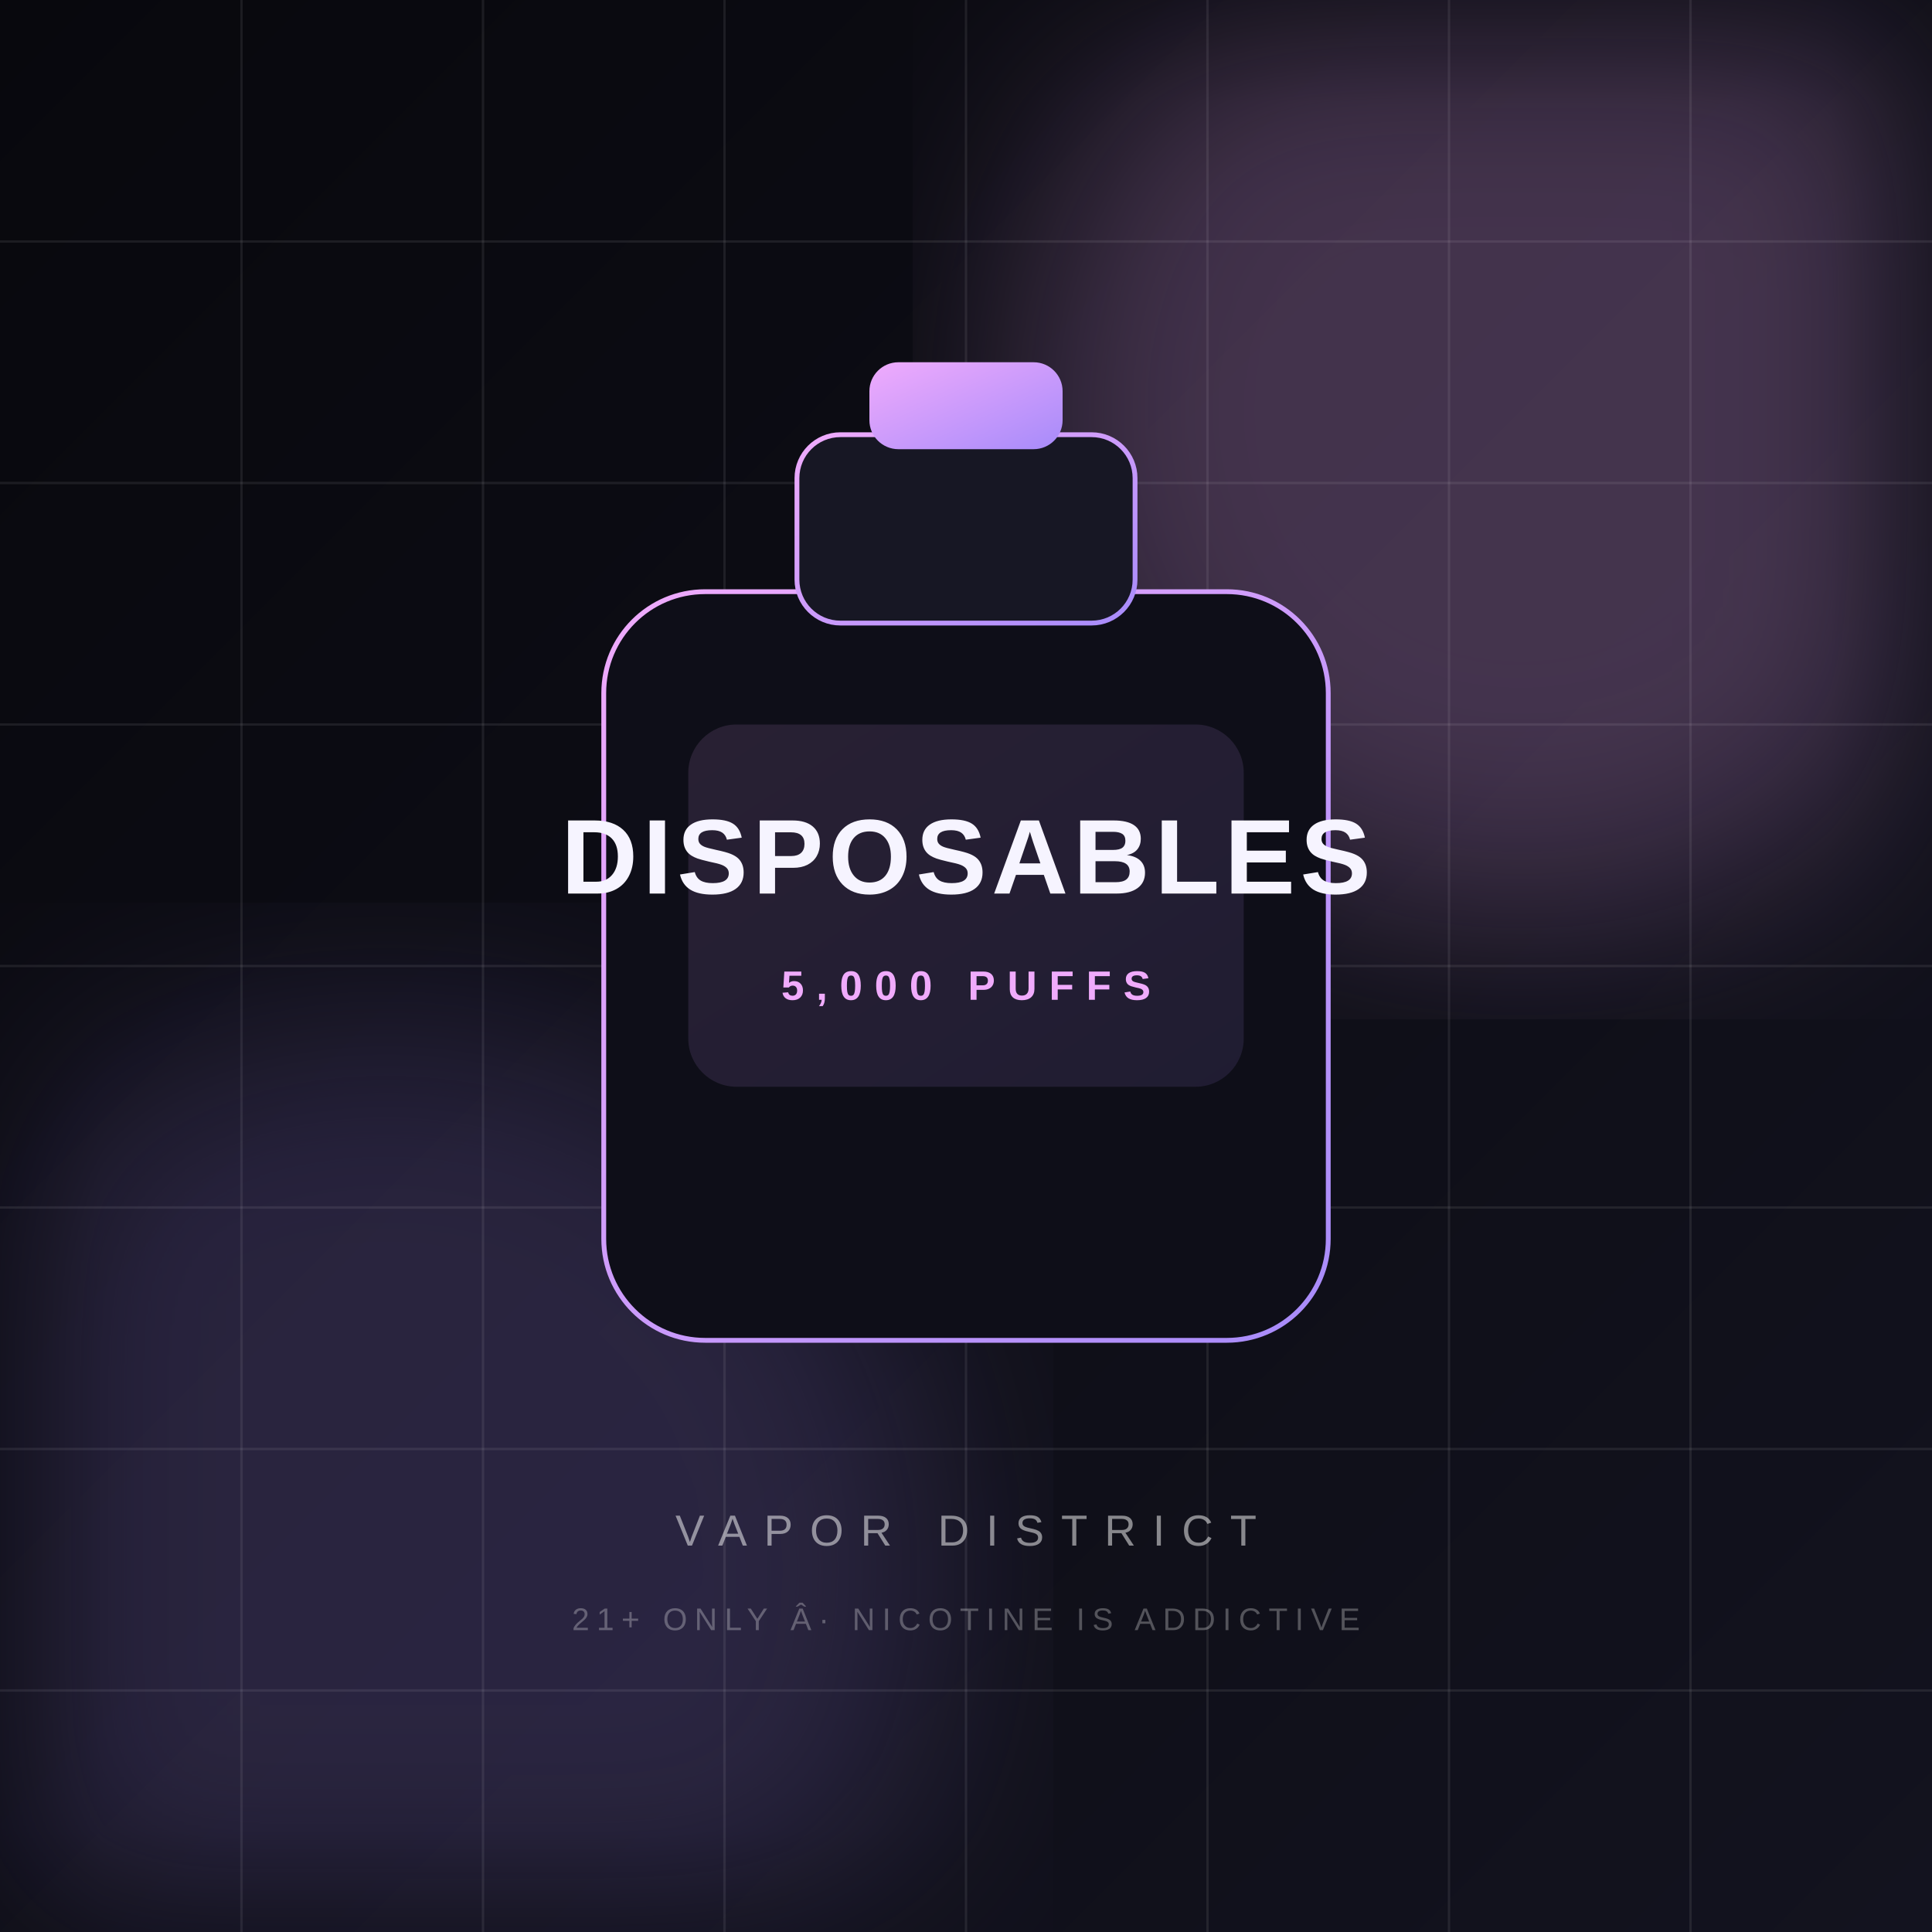
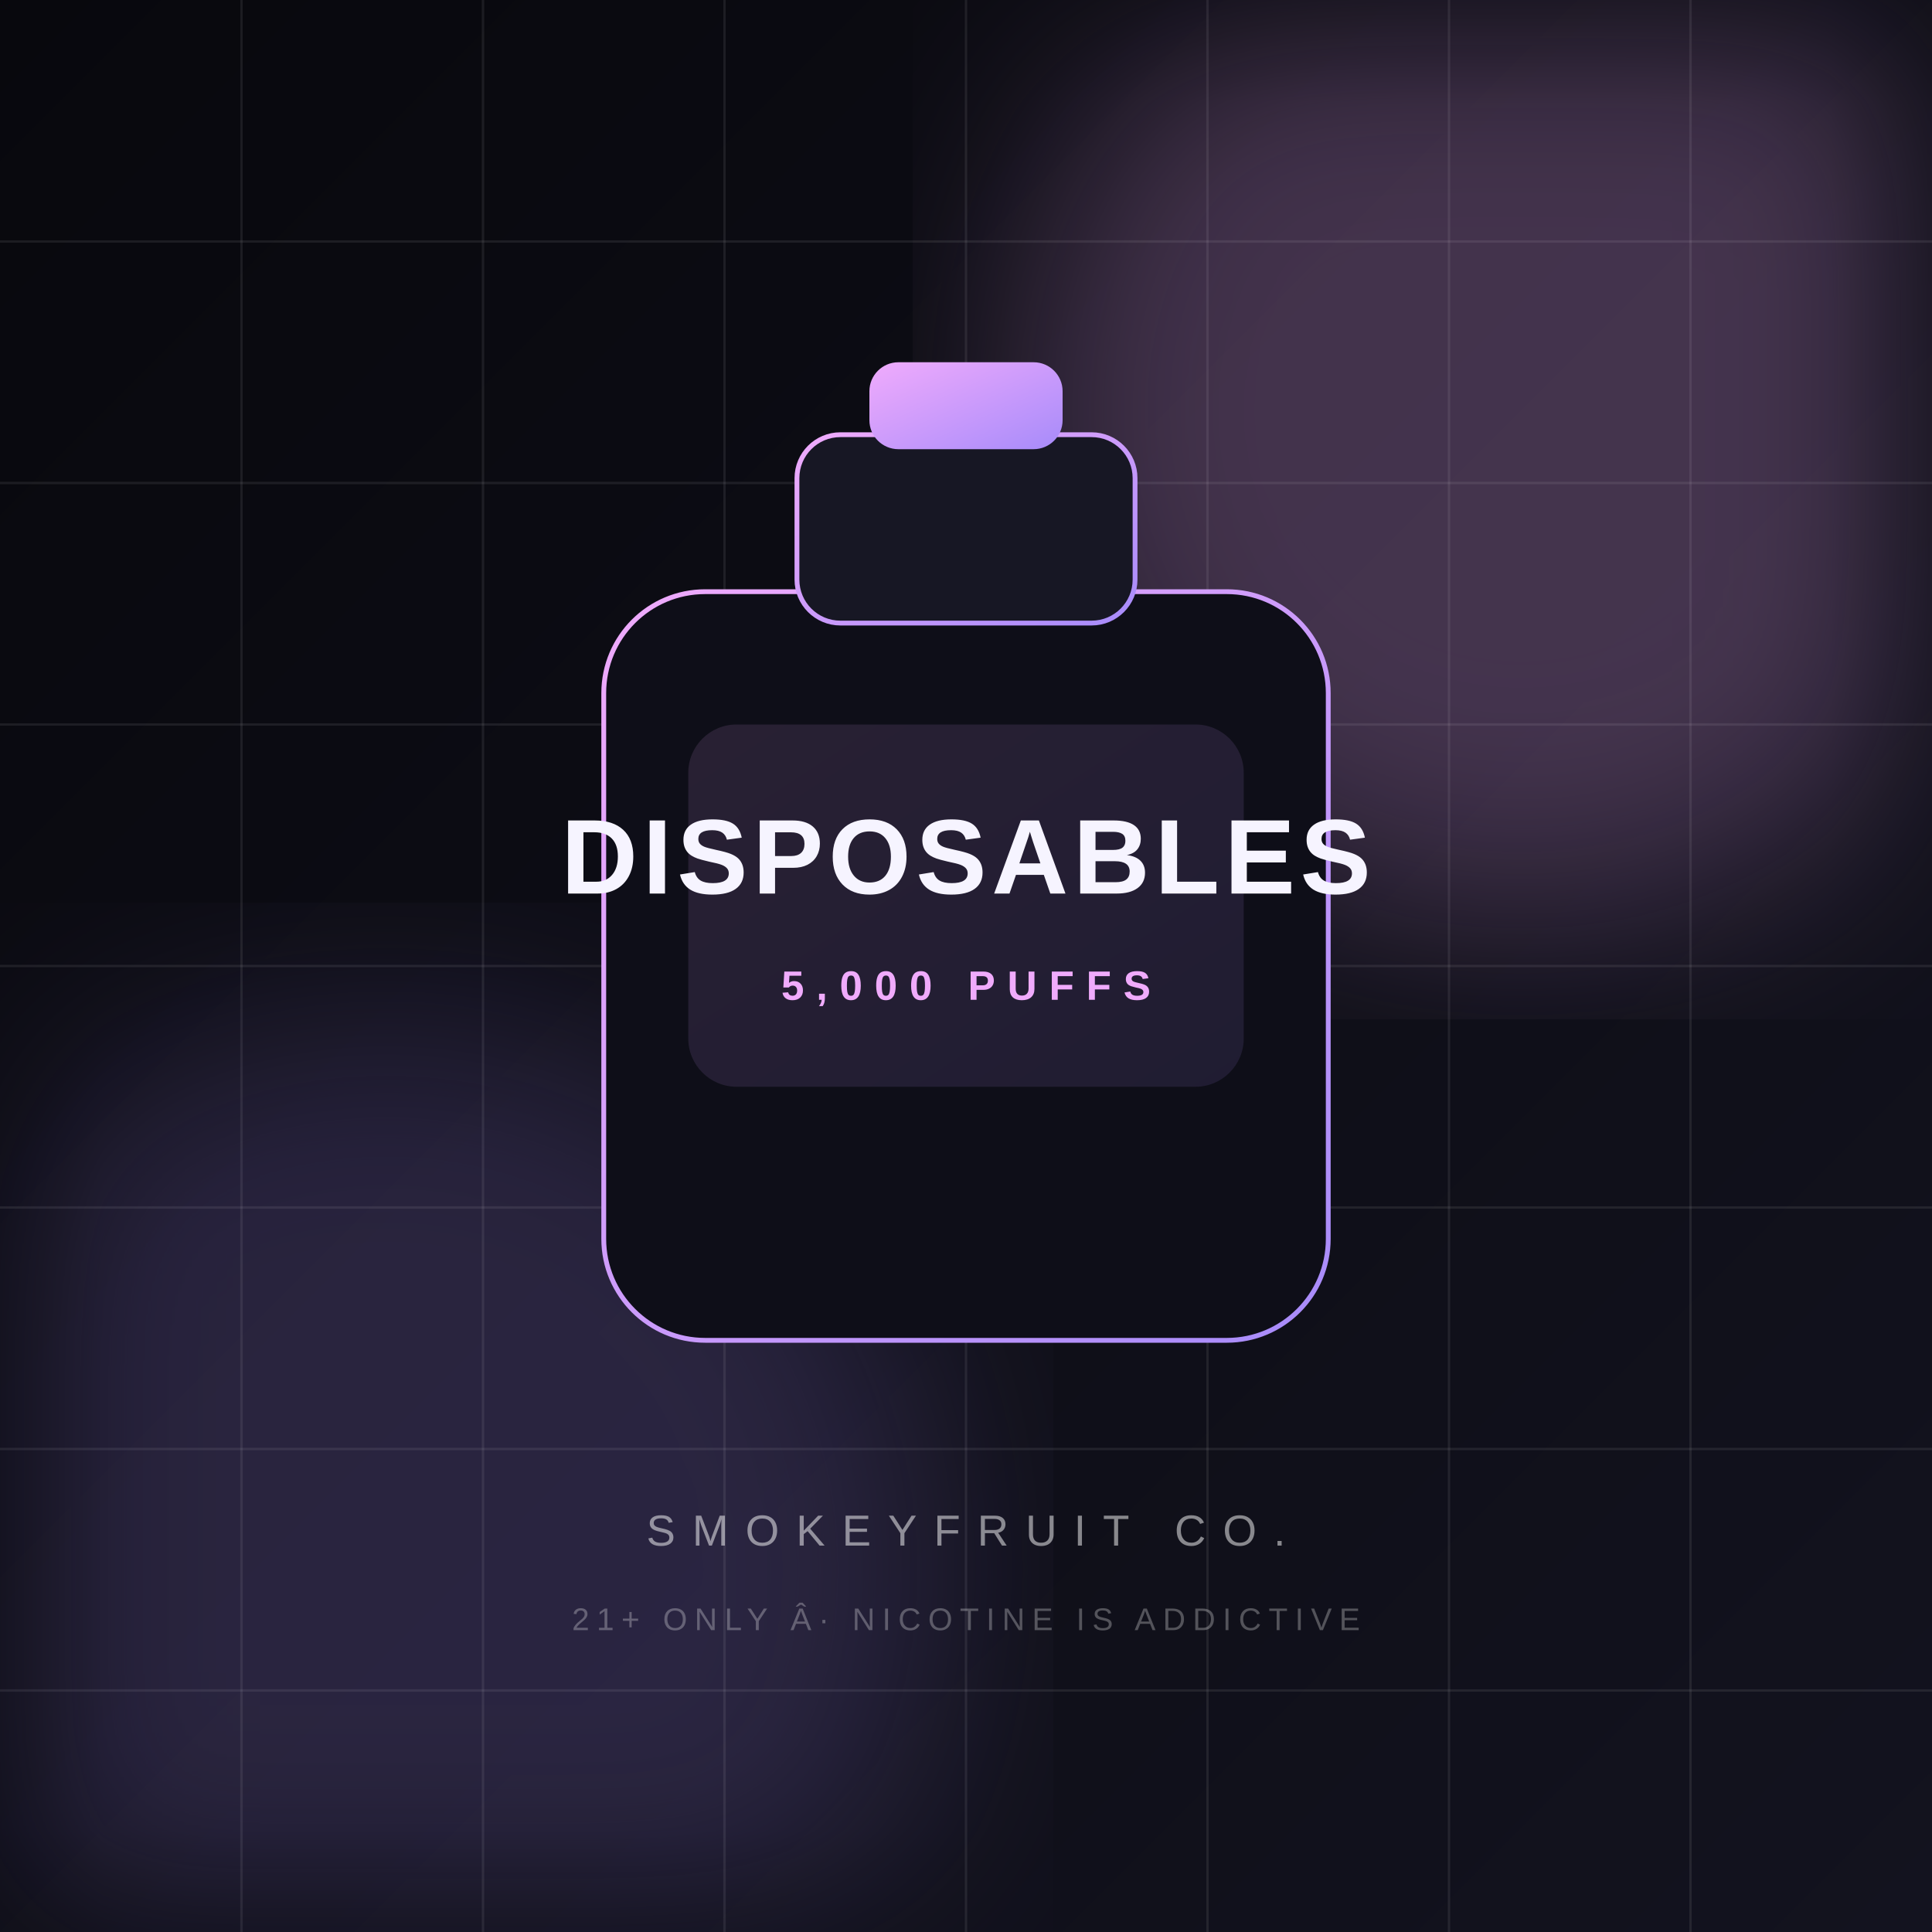
<svg xmlns="http://www.w3.org/2000/svg" viewBox="0 0 800 800" role="img" aria-label="DISPOSABLES product range">
  <defs>
    <linearGradient id="bg" x1="0" y1="0" x2="1" y2="1">
      <stop offset="0" stop-color="#08080d" />
      <stop offset="1" stop-color="#13131f" />
    </linearGradient>
    <linearGradient id="glow" x1="0" y1="0" x2="1" y2="1">
      <stop offset="0" stop-color="#f0abfc" />
      <stop offset="1" stop-color="#a78bfa" />
    </linearGradient>
    <filter id="blur">
      <feGaussianBlur stdDeviation="45" />
    </filter>
  </defs>
  <rect width="800" height="800" fill="url(#bg)" />
  <circle cx="630" cy="170" r="210" fill="#f0abfc" opacity=".24" filter="url(#blur)" />
  <circle cx="160" cy="650" r="230" fill="#a78bfa" opacity=".18" filter="url(#blur)" />
  <g fill="none" stroke="#ffffff" stroke-opacity=".08">
    <path d="M0 100h800M0 200h800M0 300h800M0 400h800M0 500h800M0 600h800M0 700h800" />
    <path d="M100 0v800M200 0v800M300 0v800M400 0v800M500 0v800M600 0v800M700 0v800" />
  </g>
  <rect x="250" y="245" width="300" height="310" rx="42" fill="#0e0e18" stroke="url(#glow)" stroke-width="2" />
  <rect x="330" y="180" width="140" height="78" rx="18" fill="#171724" stroke="url(#glow)" stroke-width="2" />
  <rect x="360" y="150" width="80" height="36" rx="12" fill="url(#glow)" />
  <rect x="285" y="300" width="230" height="150" rx="20" fill="url(#glow)" opacity=".12" />
  <text x="400" y="370" text-anchor="middle" fill="#f6f4ff" font-family="Arial, sans-serif" font-size="44" font-weight="700" letter-spacing="2">DISPOSABLES</text>
  <text x="400" y="414" text-anchor="middle" fill="#f0abfc" font-family="Arial, sans-serif" font-size="17" font-weight="700" letter-spacing="5">5,000 PUFFS</text>
-   <text x="400" y="640" text-anchor="middle" fill="#ffffff" fill-opacity=".5" font-family="Arial, sans-serif" font-size="18" letter-spacing="7">VAPOR DISTRICT</text>
+   <text x="400" y="640" text-anchor="middle" fill="#ffffff" fill-opacity=".5" font-family="Arial, sans-serif" font-size="18" letter-spacing="7">SMOKEYFRUIT CO.</text>
  <text x="400" y="675" text-anchor="middle" fill="#ffffff" fill-opacity=".28" font-family="Arial, sans-serif" font-size="13" letter-spacing="3">21+ ONLY Â· NICOTINE IS ADDICTIVE</text>
</svg>
